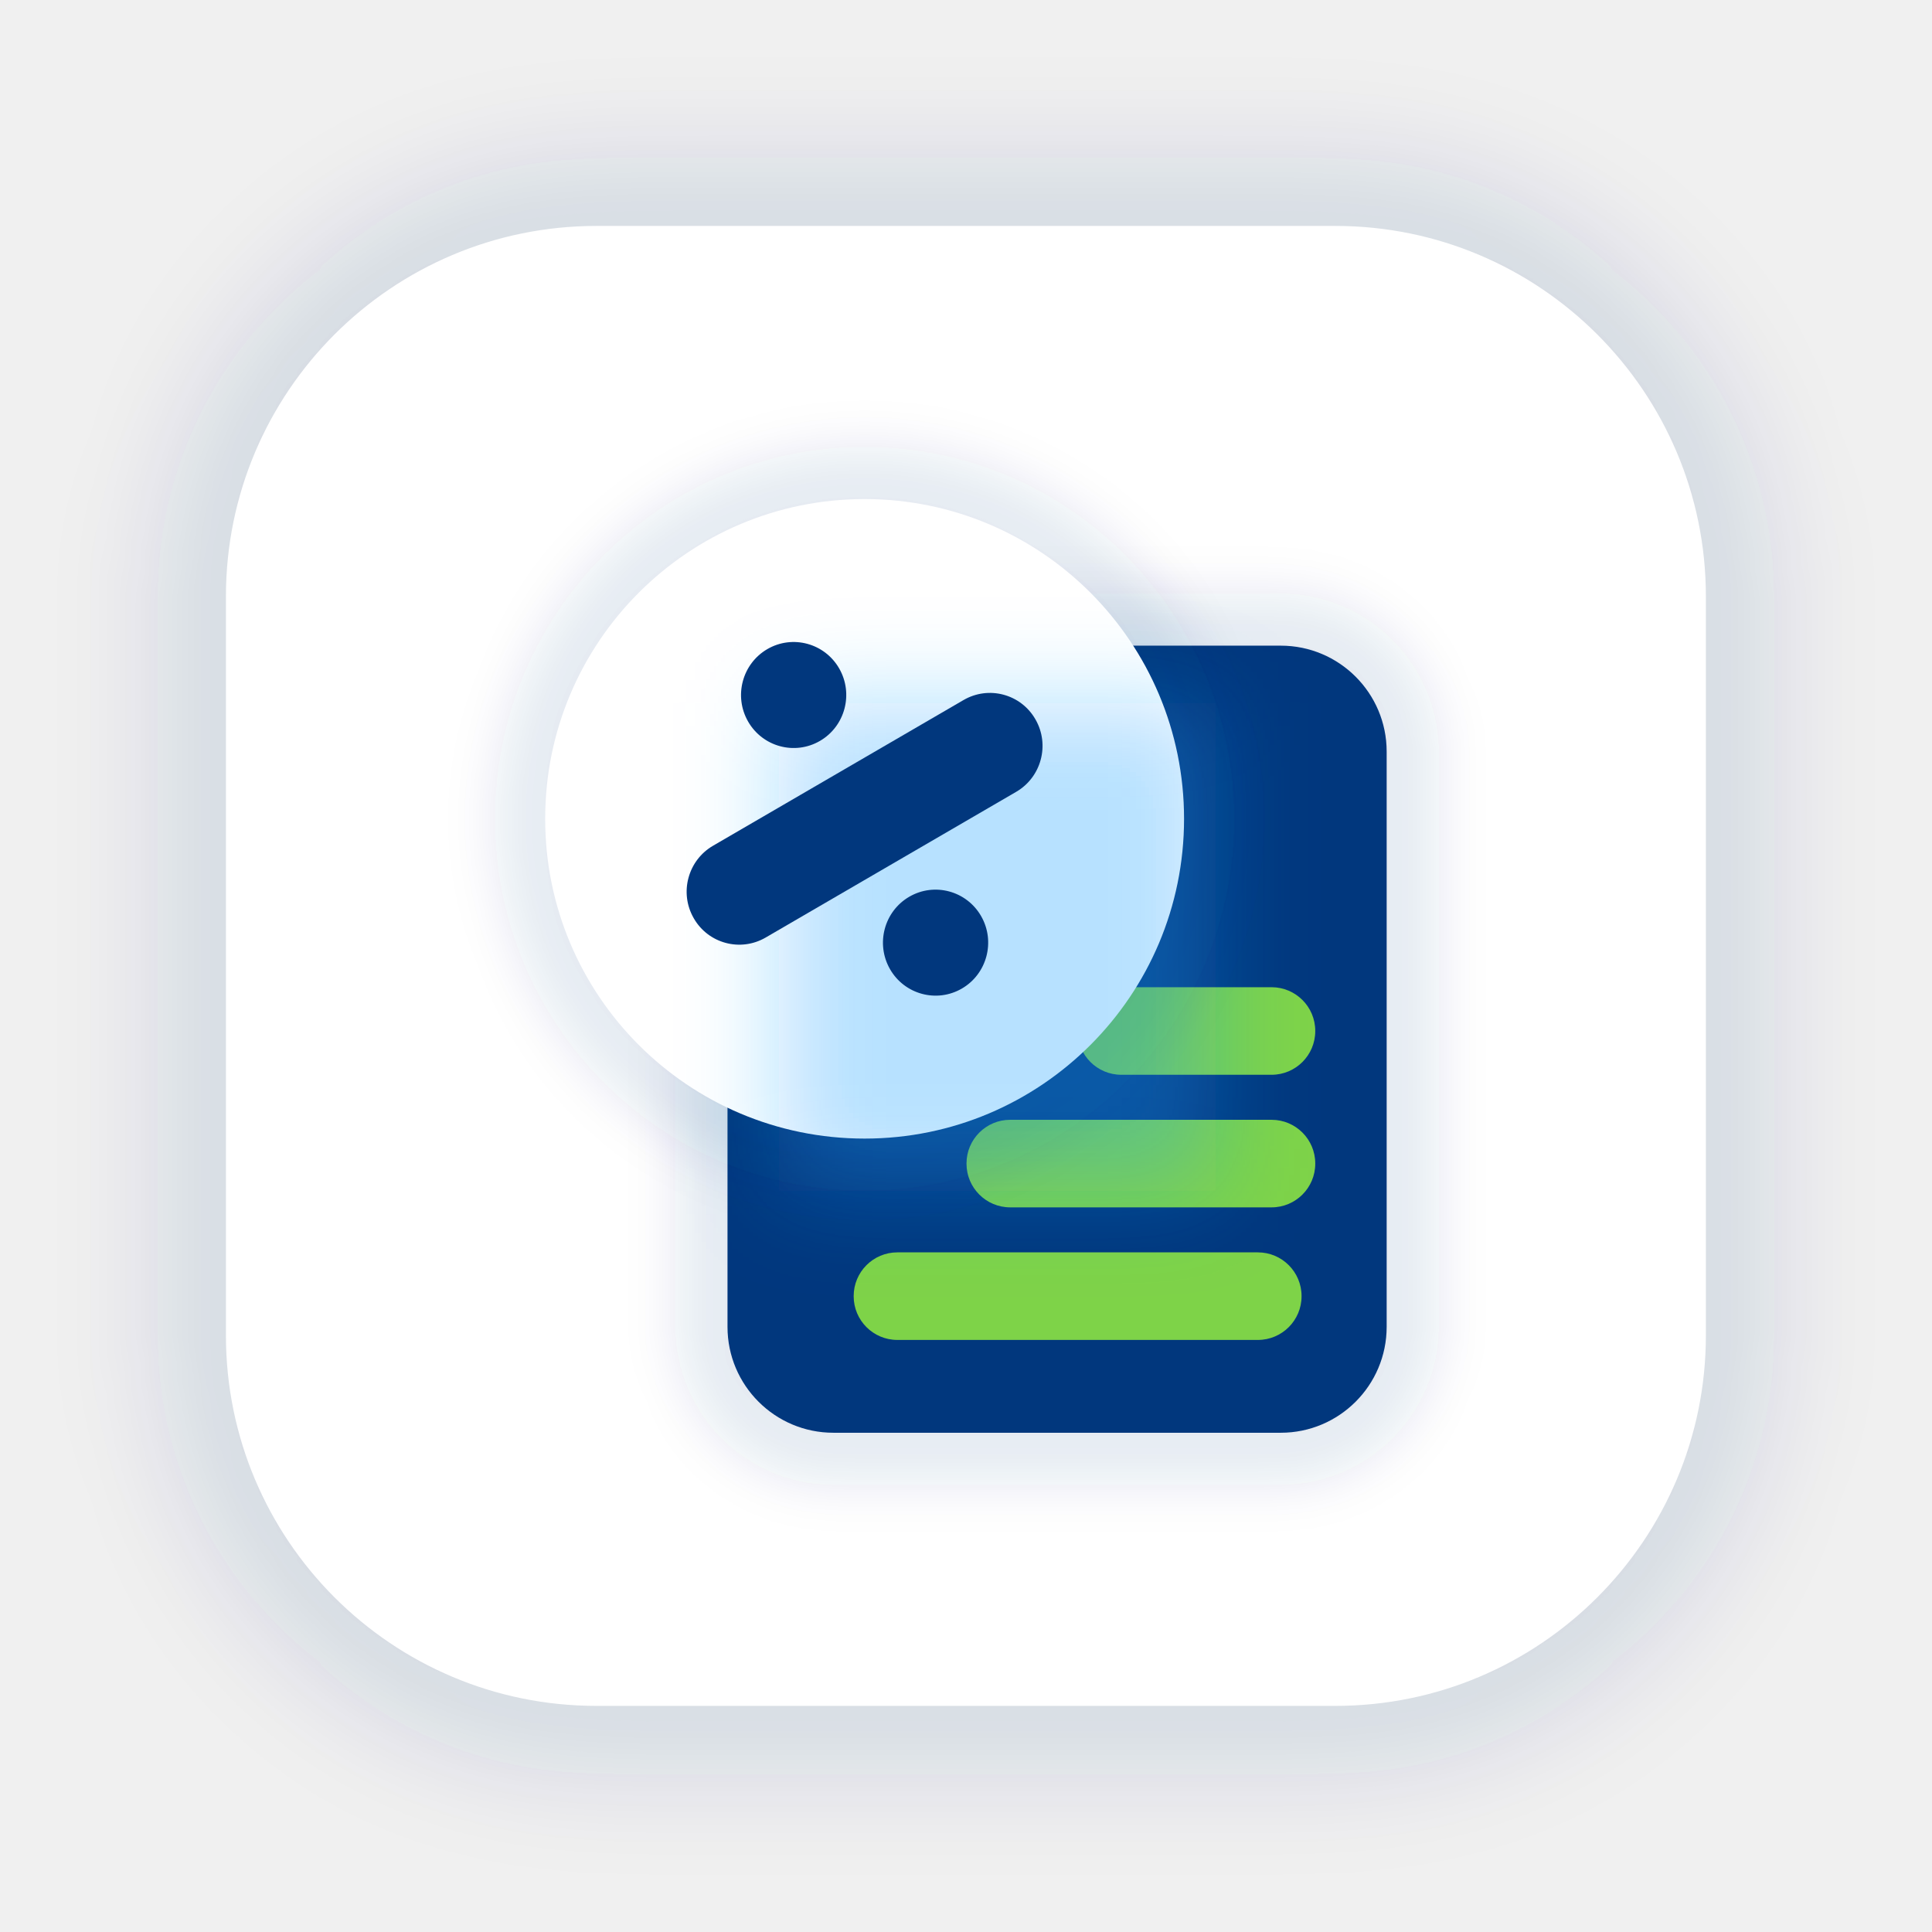
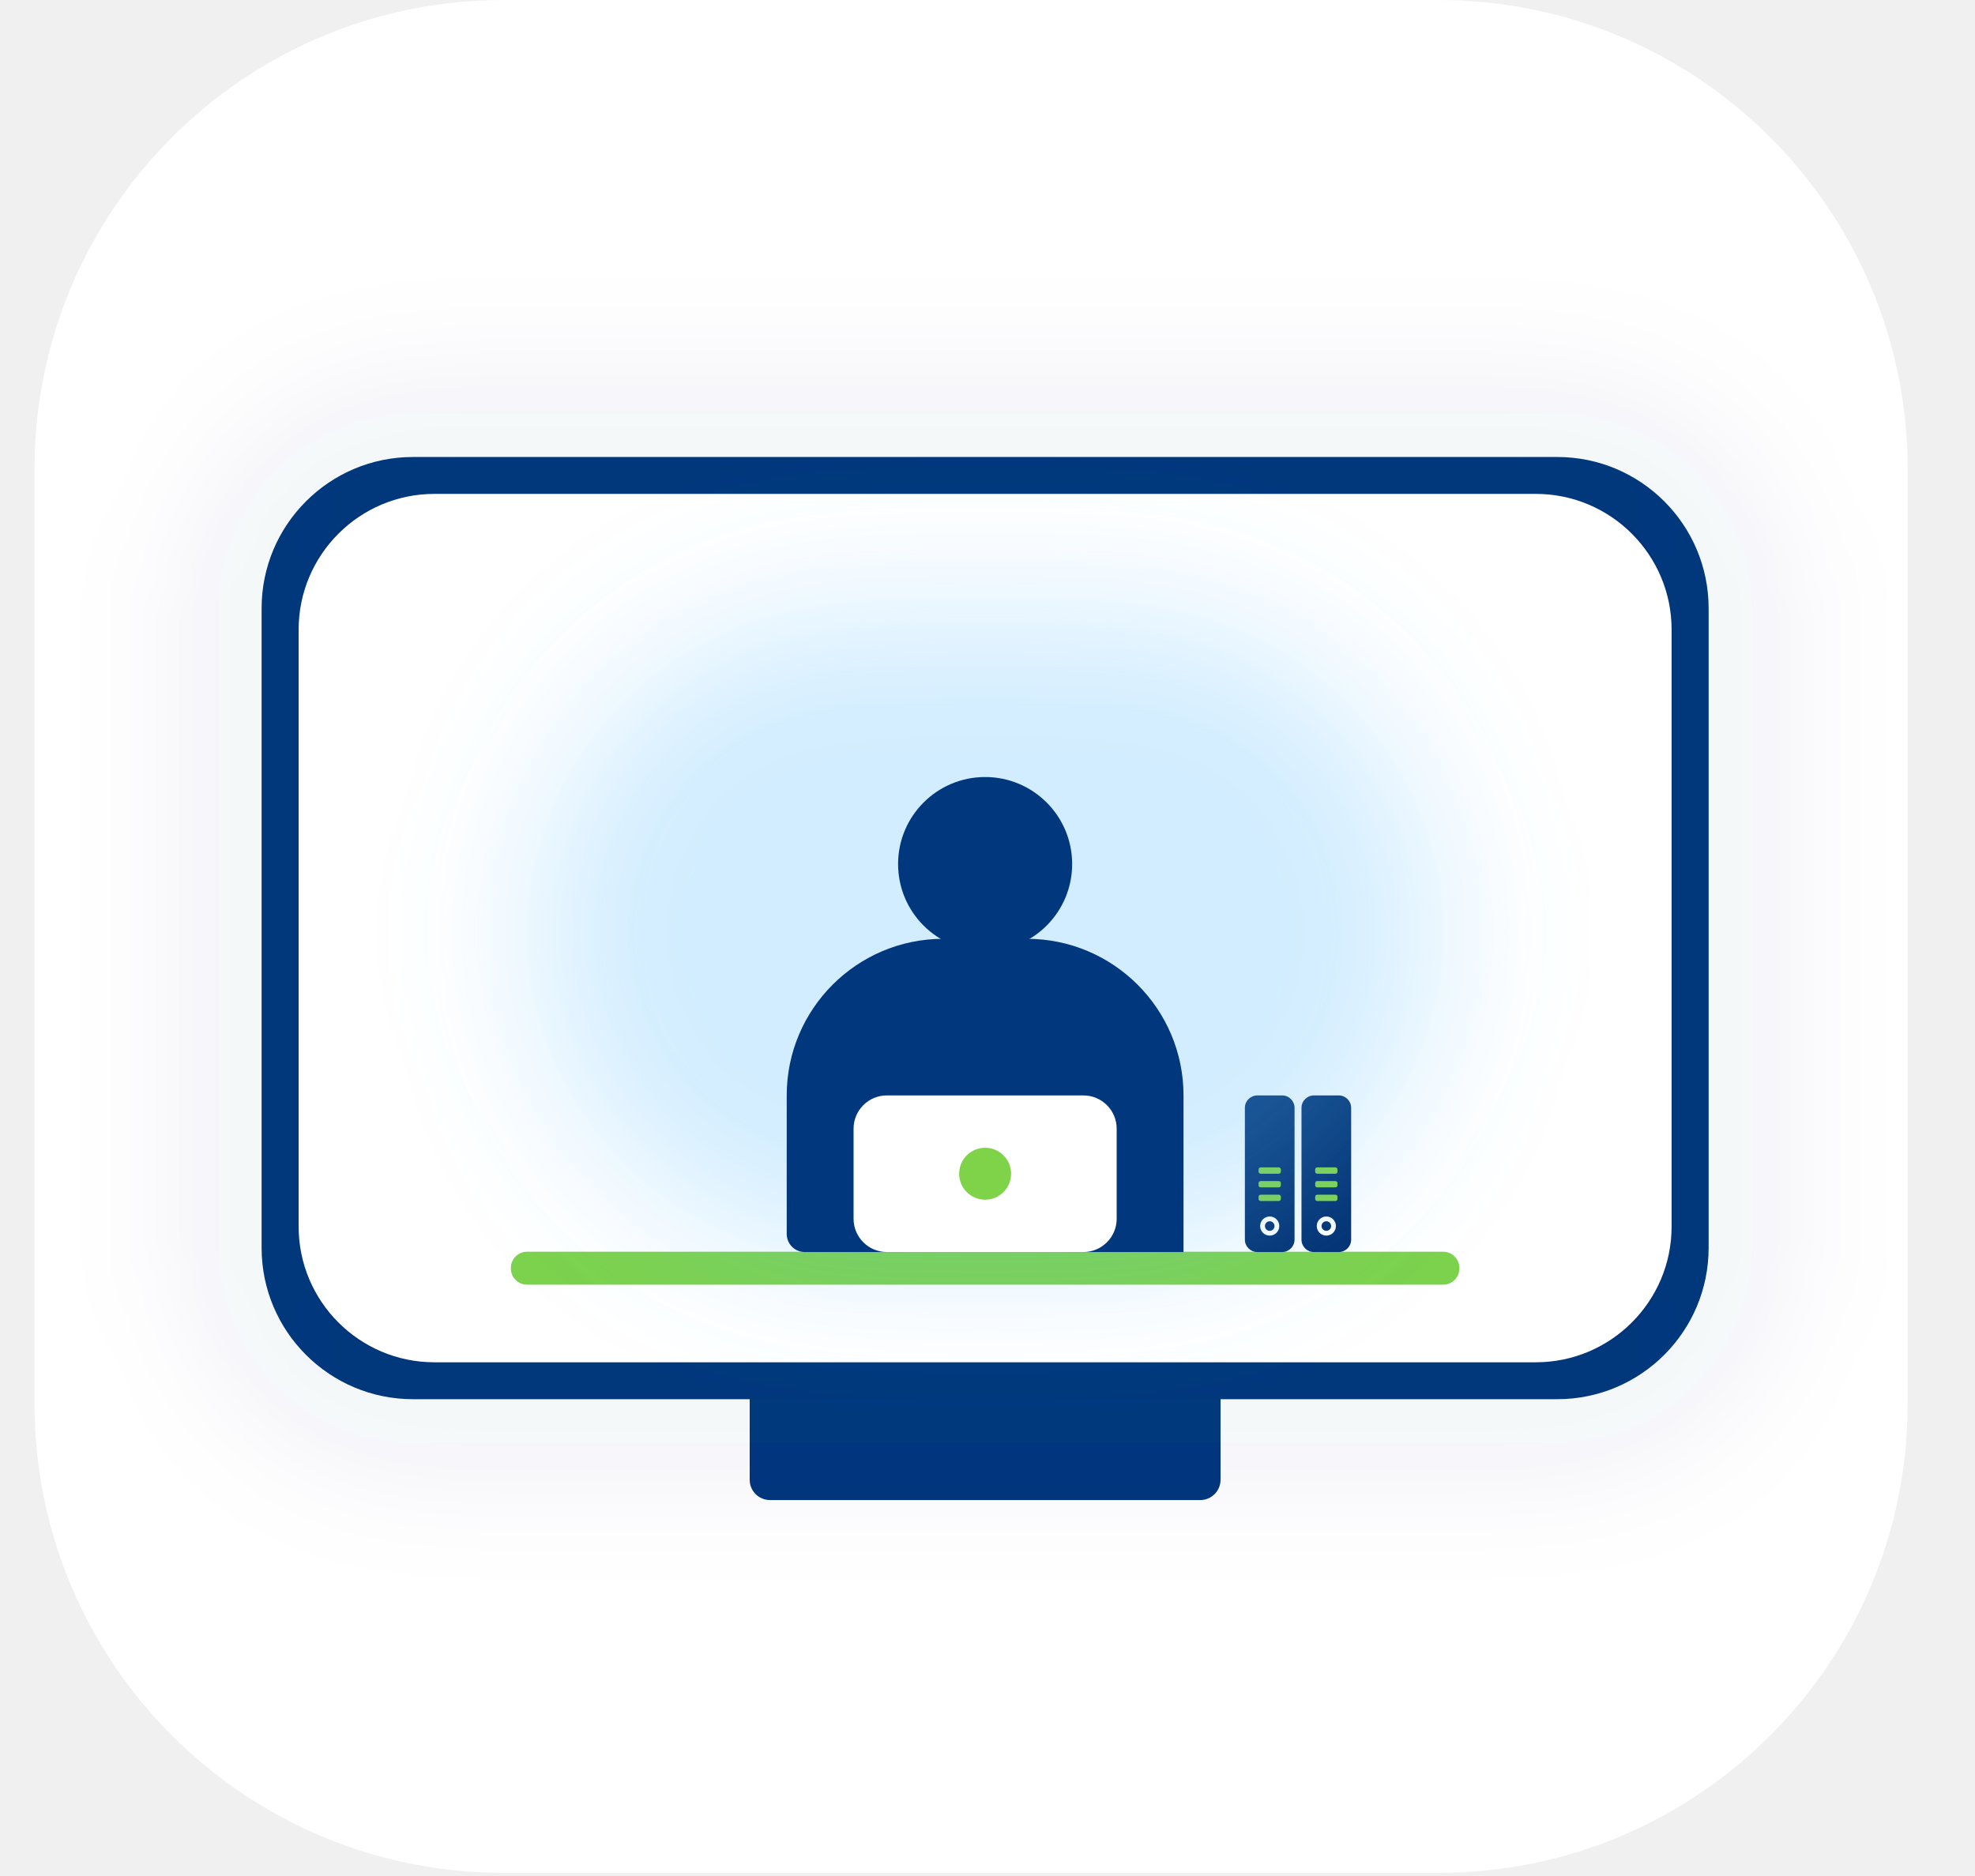
- <svg xmlns="http://www.w3.org/2000/svg" width="100%" height="100%" viewBox="0 0 494 494" version="1.1" xml:space="preserve" style="fill-rule:evenodd;clip-rule:evenodd;stroke-linejoin:round;stroke-miterlimit:0.73;">
+ <svg xmlns="http://www.w3.org/2000/svg" width="100%" height="100%" viewBox="0 0 399 379" version="1.1" xml:space="preserve" style="fill-rule:evenodd;clip-rule:evenodd;stroke-linejoin:round;stroke-miterlimit:0.73;">
  <g>
    <g>
+       <path d="M385.16,94.721L385.16,283.697C385.16,335.846 342.822,378.185 290.672,378.185L101.696,378.185C49.546,378.185 7.208,335.846 7.208,283.697L7.208,94.721C7.208,42.571 49.546,0.232 101.696,0.232L290.672,0.232C342.822,0.232 385.16,42.571 385.16,94.721Z" style="fill:white;stroke:white;stroke-width:0.46px;" />
+     </g>
+     <g id="vcfo">
+       <path d="M246.582,281.672L246.582,298.991C246.582,301.253 244.746,303.09 242.484,303.09L155.554,303.09C153.292,303.09 151.455,301.253 151.455,298.991L151.455,281.672C151.455,279.41 153.292,277.573 155.554,277.573L242.484,277.573C244.746,277.573 246.582,279.41 246.582,281.672Z" style="fill:rgb(1,55,125);" />
+       <path d="M345.186,122.914L345.186,252.131C345.186,269.008 331.484,282.71 314.607,282.71L83.43,282.71C66.553,282.71 52.851,269.008 52.851,252.131L52.851,122.914C52.851,106.038 66.553,92.336 83.43,92.336L314.607,92.336C331.484,92.336 345.186,106.038 345.186,122.914Z" style="fill:rgb(1,54,124);" />
      <g style="filter:url(#_Effect1);">
-         <path d="M435.953,152.488L435.953,341.465C435.953,393.614 393.614,435.953 341.465,435.953L152.488,435.953C100.339,435.953 58,393.614 58,341.465L58,152.488C58,100.339 100.339,58 152.488,58L341.465,58C393.614,58 435.953,100.339 435.953,152.488Z" style="fill:none;stroke:rgb(1,55,125);stroke-opacity:0.2;stroke-width:20px;" />
+         <path d="M345.186,122.914L345.186,252.131C345.186,269.008 331.484,282.71 314.607,282.71L83.43,282.71C66.553,282.71 52.851,269.008 52.851,252.131L52.851,122.914C52.851,106.038 66.553,92.336 83.43,92.336L314.607,92.336C331.484,92.336 345.186,106.038 345.186,122.914Z" style="fill:none;stroke:rgb(1,55,125);stroke-opacity:0.1;stroke-width:17.47px;" />
      </g>
-       <path d="M435.953,152.488L435.953,341.465C435.953,393.614 393.614,435.953 341.465,435.953L152.488,435.953C100.339,435.953 58,393.614 58,341.465L58,152.488C58,100.339 100.339,58 152.488,58L341.465,58C393.614,58 435.953,100.339 435.953,152.488Z" style="fill:white;stroke:white;stroke-width:0.46px;" />
-     </g>
-     <g id="tax">
+       <path d="M337.707,127.229L337.707,247.817C337.707,262.959 325.413,275.253 310.271,275.253L87.767,275.253C72.624,275.253 60.33,262.959 60.33,247.817L60.33,127.229C60.33,112.086 72.624,99.792 87.767,99.792L310.271,99.792C325.413,99.792 337.707,112.086 337.707,127.229Z" style="fill:white;" />
+       <path d="M294.831,256.197L294.831,256.289C294.831,258.103 293.358,259.575 291.545,259.575L106.493,259.575C104.679,259.575 103.207,258.103 103.207,256.289L103.207,256.197C103.207,254.384 104.679,252.911 106.493,252.911L291.545,252.911C293.358,252.911 294.831,254.384 294.831,256.197Z" style="fill:rgb(124,210,76);" />
+       <g>
+         <path d="M272.968,223.84L272.968,250.467C272.968,251.851 271.844,252.975 270.46,252.975L265.442,252.975C264.058,252.975 262.933,251.851 262.933,250.467L262.933,223.84C262.933,222.456 264.058,221.332 265.442,221.332L270.46,221.332C271.844,221.332 272.968,222.456 272.968,223.84Z" style="fill:rgb(0,47,112);" />
+         <path d="M267.951,245.791C269.018,245.791 269.885,246.657 269.885,247.725C269.885,248.792 269.018,249.658 267.951,249.658C266.884,249.658 266.017,248.792 266.017,247.725C266.017,246.657 266.884,245.791 267.951,245.791ZM267.951,246.758C268.485,246.758 268.918,247.191 268.918,247.725C268.918,248.258 268.485,248.691 267.951,248.691C267.417,248.691 266.984,248.258 266.984,247.725C266.984,247.191 267.417,246.758 267.951,246.758Z" style="fill:white;" />
+         <path d="M270.205,236.295L270.205,236.731C270.205,236.964 270.016,237.154 269.783,237.154L266.119,237.154C265.886,237.154 265.697,236.964 265.697,236.731L265.697,236.295C265.697,236.062 265.886,235.872 266.119,235.872L269.783,235.872C270.016,235.872 270.205,236.062 270.205,236.295Z" style="fill:rgb(126,211,72);" />
+         <path d="M270.205,239.055L270.205,239.491C270.205,239.725 270.016,239.914 269.783,239.914L266.119,239.914C265.886,239.914 265.697,239.725 265.697,239.491L265.697,239.055C265.697,238.822 265.886,238.633 266.119,238.633L269.783,238.633C270.016,238.633 270.205,238.822 270.205,239.055Z" style="fill:rgb(126,211,72);" />
+         <path d="M270.205,241.812L270.205,242.248C270.205,242.481 270.016,242.67 269.783,242.67L266.119,242.67C265.886,242.67 265.697,242.481 265.697,242.248L265.697,241.812C265.697,241.578 265.886,241.389 266.119,241.389L269.783,241.389C270.016,241.389 270.205,241.578 270.205,241.812Z" style="fill:rgb(126,211,72);" />
+       </g>
+       <g>
+         <path d="M261.532,223.84L261.532,250.467C261.532,251.851 260.408,252.975 259.023,252.975L254.006,252.975C252.621,252.975 251.497,251.851 251.497,250.467L251.497,223.84C251.497,222.456 252.621,221.332 254.006,221.332L259.023,221.332C260.408,221.332 261.532,222.456 261.532,223.84Z" style="fill:rgb(0,47,112);" />
+         <path d="M256.514,245.791C257.582,245.791 258.448,246.657 258.448,247.725C258.448,248.792 257.582,249.658 256.514,249.658C255.447,249.658 254.581,248.792 254.581,247.725C254.581,246.657 255.447,245.791 256.514,245.791ZM256.514,246.758C257.048,246.758 257.481,247.191 257.481,247.725C257.481,248.258 257.048,248.691 256.514,248.691C255.981,248.691 255.548,248.258 255.548,247.725C255.548,247.191 255.981,246.758 256.514,246.758Z" style="fill:white;" />
+         <path d="M258.769,236.295L258.769,236.731C258.769,236.964 258.579,237.154 258.346,237.154L254.683,237.154C254.45,237.154 254.26,236.964 254.26,236.731L254.26,236.295C254.26,236.062 254.45,235.872 254.683,235.872L258.346,235.872C258.579,235.872 258.769,236.062 258.769,236.295Z" style="fill:rgb(126,211,72);" />
+         <path d="M258.769,239.055L258.769,239.491C258.769,239.725 258.579,239.914 258.346,239.914L254.683,239.914C254.45,239.914 254.26,239.725 254.26,239.491L254.26,239.055C254.26,238.822 254.45,238.633 254.683,238.633L258.346,238.633C258.579,238.633 258.769,238.822 258.769,239.055Z" style="fill:rgb(126,211,72);" />
+         <path d="M258.769,241.812L258.769,242.248C258.769,242.481 258.579,242.67 258.346,242.67L254.683,242.67C254.45,242.67 254.26,242.481 254.26,242.248L254.26,241.812C254.26,241.578 254.45,241.389 254.683,241.389L258.346,241.389C258.579,241.389 258.769,241.578 258.769,241.812Z" style="fill:rgb(126,211,72);" />
+       </g>
      <g style="filter:url(#_Effect2);">
-         <path d="M354.559,192.164L354.559,339.273C354.559,354.214 342.428,366.344 327.487,366.344L213.09,366.344C198.149,366.344 186.018,354.214 186.018,339.273L186.018,192.164C186.018,177.222 198.149,165.092 213.09,165.092L327.487,165.092C342.428,165.092 354.559,177.222 354.559,192.164Z" style="fill:none;stroke:rgb(1,55,125);stroke-opacity:0.1;stroke-width:26.67px;" />
+         <path d="M172.551,123.798L225.487,123.798C261.134,123.798 290.075,152.739 290.075,188.387C290.075,224.034 261.134,252.975 225.487,252.975L172.551,252.975C136.903,252.975 107.962,224.034 107.962,188.387C107.962,152.739 136.903,123.798 172.551,123.798Z" style="fill:rgb(103,193,255);fill-opacity:0.29;" />
      </g>
-       <path d="M354.559,192.164L354.559,339.273C354.559,354.214 342.428,366.344 327.487,366.344L213.09,366.344C198.149,366.344 186.018,354.214 186.018,339.273L186.018,192.164C186.018,177.222 198.149,165.092 213.09,165.092L327.487,165.092C342.428,165.092 354.559,177.222 354.559,192.164Z" style="fill:rgb(1,55,125);" />
-       <path d="M336.303,297.491L336.303,297.547C336.303,303.71 331.299,308.714 325.136,308.714L258.296,308.714C252.133,308.714 247.129,303.71 247.129,297.547L247.129,297.491C247.129,291.327 252.133,286.324 258.296,286.324L325.136,286.324C331.299,286.324 336.303,291.327 336.303,297.491Z" style="fill:rgb(126,211,72);" />
-       <path d="M336.303,263.591L336.303,263.647C336.303,269.81 331.299,274.814 325.136,274.814L286.706,274.814C280.542,274.814 275.539,269.81 275.539,263.647L275.539,263.591C275.539,257.428 280.542,252.424 286.706,252.424L325.136,252.424C331.299,252.424 336.303,257.428 336.303,263.591Z" style="fill:rgb(126,211,72);" />
-       <path d="M332.799,331.39L332.799,331.446C332.799,337.609 327.795,342.613 321.632,342.613L229.446,342.613C223.282,342.613 218.279,337.609 218.279,331.446L218.279,331.39C218.279,325.227 223.282,320.223 229.446,320.223L321.632,320.223C327.795,320.223 332.799,325.227 332.799,331.39Z" style="fill:rgb(126,211,72);" />
-       <g>
-         <g style="filter:url(#_Effect3);">
-           <ellipse cx="221.075" cy="209.369" rx="81.161" ry="81.76" style="fill:none;stroke:rgb(1,55,125);stroke-opacity:0.1;stroke-width:26.67px;" />
-         </g>
-         <ellipse cx="221.075" cy="209.369" rx="81.681" ry="81.76" style="fill:white;" />
-         <g>
-           <g style="filter:url(#_Effect4);">
-             <rect x="199.321" y="179.894" width="111.33" height="124.495" style="fill:rgb(19,159,255);fill-opacity:0.32;" />
-           </g>
-           <path d="M264.745,183.92L264.779,183.979C268.482,190.441 266.262,198.727 259.824,202.471L195.77,239.726C189.333,243.47 181.099,241.264 177.396,234.802L177.362,234.743C173.659,228.282 175.879,219.996 182.317,216.251L246.371,178.997C252.808,175.252 261.042,177.459 264.745,183.92Z" style="fill:rgb(1,55,125);" />
-           <path d="M196.203,165.972C202.634,162.232 210.868,164.454 214.581,170.932C218.294,177.41 216.087,185.706 209.657,189.446C203.226,193.186 194.991,190.963 191.279,184.485C187.566,178.007 189.773,169.712 196.203,165.972Z" style="fill:rgb(1,55,125);" />
-           <path d="M232.493,229.291C238.923,225.551 247.158,227.774 250.87,234.252C254.583,240.73 252.376,249.025 245.946,252.765C239.516,256.505 231.281,254.283 227.568,247.805C223.856,241.327 226.062,233.031 232.493,229.291Z" style="fill:rgb(1,55,125);" />
-         </g>
-       </g>
+       <path d="M239.1,221.332L239.1,252.975L162.576,252.975C160.568,252.975 158.937,251.345 158.937,249.336L158.937,221.332C158.937,203.867 173.116,189.688 190.581,189.688L207.456,189.688C224.921,189.688 239.1,203.867 239.1,221.332Z" style="fill:rgb(1,55,125);" />
+       <circle cx="199.019" cy="174.582" r="17.583" style="fill:rgb(1,55,125);" />
+       <path d="M225.595,228.049L225.595,246.258C225.595,249.965 222.585,252.975 218.877,252.975L179.16,252.975C175.453,252.975 172.443,249.965 172.443,246.258L172.443,228.049C172.443,224.342 175.453,221.332 179.16,221.332L218.877,221.332C222.585,221.332 225.595,224.342 225.595,228.049Z" style="fill:white;" />
+       <circle cx="199.019" cy="237.154" r="5.249" style="fill:rgb(126,211,72);" />
    </g>
  </g>
  <defs>
-     <filter id="_Effect1" filterUnits="userSpaceOnUse" x="-48" y="-48" width="589.953" height="589.953">
-       <feGaussianBlur in="SourceGraphic" stdDeviation="16" />
+     <filter id="_Effect1" filterUnits="userSpaceOnUse" x="-44.116" y="-4.632" width="486.27" height="384.309">
+       <feGaussianBlur in="SourceGraphic" stdDeviation="14.705" />
    </filter>
-     <filter id="_Effect2" filterUnits="userSpaceOnUse" x="134.282" y="113.356" width="272.014" height="304.725">
-       <feGaussianBlur in="SourceGraphic" stdDeviation="6.4" />
-     </filter>
-     <filter id="_Effect3" filterUnits="userSpaceOnUse" x="88.178" y="75.872" width="265.794" height="266.993">
-       <feGaussianBlur in="SourceGraphic" stdDeviation="6.4" />
-     </filter>
-     <filter id="_Effect4" filterUnits="userSpaceOnUse" x="124.816" y="105.389" width="260.341" height="273.505">
-       <feGaussianBlur in="SourceGraphic" stdDeviation="12.418" />
+     <filter id="_Effect2" filterUnits="userSpaceOnUse" x="19.59" y="35.426" width="358.858" height="305.922">
+       <feGaussianBlur in="SourceGraphic" stdDeviation="14.729" />
    </filter>
  </defs>
</svg>
